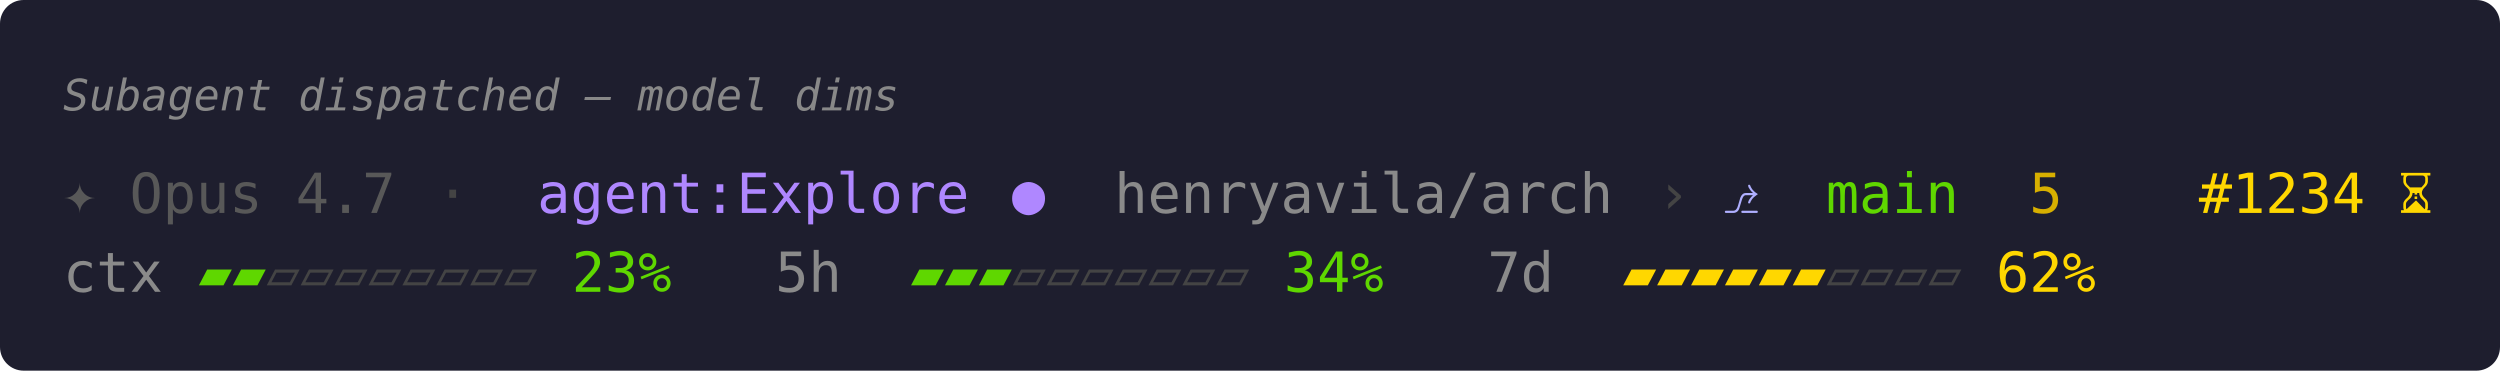
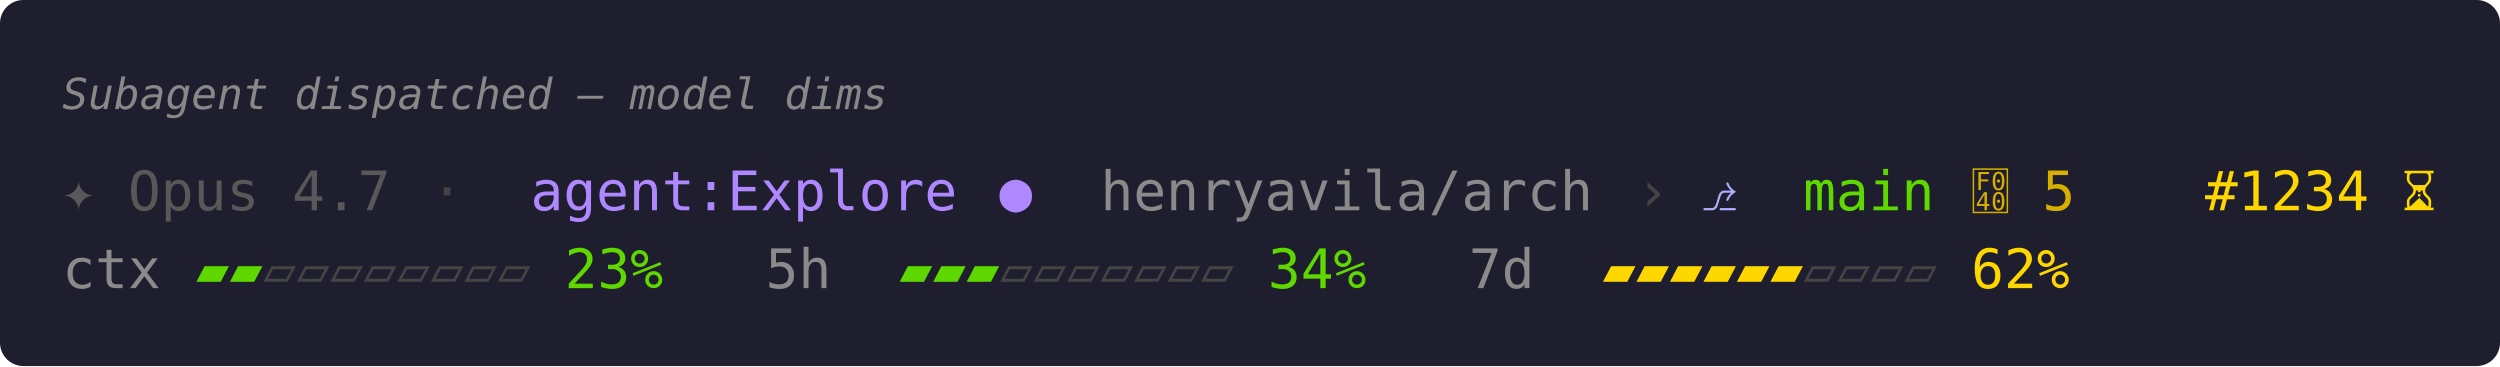
- <svg xmlns="http://www.w3.org/2000/svg" width="634" height="94" font-family="JetBrains Mono, Fira Code, Menlo, Consolas, monospace" font-size="14">
-   <rect width="634" height="94" rx="6" fill="#1e1e2e" />
+ <svg xmlns="http://www.w3.org/2000/svg" width="642" height="94" font-family="JetBrains Mono, Fira Code, Menlo, Consolas, monospace" font-size="14">
+   <rect width="642" height="94" rx="6" fill="#1e1e2e" />
  <text x="16" y="28" fill="#888" font-size="11" font-style="italic">Subagent dispatched — model dims</text>
  <text x="16.0" y="54.0" fill="#585858" xml:space="preserve">✦ Opus 4.7</text>
  <text x="102.0" y="54.0" fill="#e0e0e0" xml:space="preserve"> </text>
  <text x="110.6" y="54.0" fill="#444444" xml:space="preserve">·</text>
  <text x="119.2" y="54.0" fill="#e0e0e0" xml:space="preserve"> </text>
  <text x="127.8" y="54.0" fill="#af87ff" xml:space="preserve"> agent:Explore</text>
  <text x="248.2" y="54.0" fill="#af87ff" xml:space="preserve"> ●</text>
  <text x="265.4" y="54.0" fill="#e0e0e0" xml:space="preserve">  </text>
  <text x="282.6" y="54.0" fill="#8a8a8a" xml:space="preserve">henryavila/arch</text>
  <text x="411.6" y="54.0" fill="#e0e0e0" xml:space="preserve"> </text>
  <text x="420.2" y="54.0" fill="#444444" xml:space="preserve">›</text>
  <text x="428.8" y="54.0" fill="#e0e0e0" xml:space="preserve"> </text>
  <text x="437.4" y="54.0" fill="#afafff" xml:space="preserve">⎇ </text>
  <text x="454.6" y="54.0" fill="#5fd700" xml:space="preserve"> main</text>
  <text x="497.6" y="54.0" fill="#e0e0e0" xml:space="preserve"> </text>
-   <text x="506.2" y="54.0" fill="#d7af00" xml:space="preserve"> 5</text>
-   <text x="523.4" y="54.0" fill="#e0e0e0" xml:space="preserve">   </text>
-   <text x="549.2" y="54.0" fill="#ffd700" xml:space="preserve"> #1234 ⏳</text>
+   <text x="506.2" y="54.0" fill="#d7af00" xml:space="preserve"> 5</text>
+   <text x="532.0" y="54.0" fill="#e0e0e0" xml:space="preserve">   </text>
+   <text x="557.8" y="54.0" fill="#ffd700" xml:space="preserve"> #1234 ⏳</text>
  <text x="16.0" y="74.0" fill="#8a8a8a" xml:space="preserve">ctx</text>
  <text x="41.8" y="74.0" fill="#e0e0e0" xml:space="preserve"> </text>
  <text x="50.4" y="74.0" fill="#5fd700" xml:space="preserve">▰</text>
  <text x="59.0" y="74.0" fill="#5fd700" xml:space="preserve">▰</text>
  <text x="67.6" y="74.0" fill="#444444" xml:space="preserve">▱</text>
  <text x="76.2" y="74.0" fill="#444444" xml:space="preserve">▱</text>
  <text x="84.8" y="74.0" fill="#444444" xml:space="preserve">▱</text>
  <text x="93.4" y="74.0" fill="#444444" xml:space="preserve">▱</text>
  <text x="102.0" y="74.0" fill="#444444" xml:space="preserve">▱</text>
  <text x="110.6" y="74.0" fill="#444444" xml:space="preserve">▱</text>
  <text x="119.2" y="74.0" fill="#444444" xml:space="preserve">▱</text>
  <text x="127.8" y="74.0" fill="#444444" xml:space="preserve">▱</text>
  <text x="136.4" y="74.0" fill="#e0e0e0" xml:space="preserve"> </text>
  <text x="145.0" y="74.0" fill="#5fd700" xml:space="preserve">23%</text>
  <text x="170.8" y="74.0" fill="#e0e0e0" xml:space="preserve">   </text>
  <text x="196.6" y="74.0" fill="#8a8a8a" xml:space="preserve">5h</text>
  <text x="213.8" y="74.0" fill="#e0e0e0" xml:space="preserve">  </text>
  <text x="231.0" y="74.0" fill="#5fd700" xml:space="preserve">▰</text>
  <text x="239.6" y="74.0" fill="#5fd700" xml:space="preserve">▰</text>
  <text x="248.2" y="74.0" fill="#5fd700" xml:space="preserve">▰</text>
  <text x="256.8" y="74.0" fill="#444444" xml:space="preserve">▱</text>
  <text x="265.4" y="74.0" fill="#444444" xml:space="preserve">▱</text>
  <text x="274.0" y="74.0" fill="#444444" xml:space="preserve">▱</text>
  <text x="282.6" y="74.0" fill="#444444" xml:space="preserve">▱</text>
  <text x="291.2" y="74.0" fill="#444444" xml:space="preserve">▱</text>
  <text x="299.8" y="74.0" fill="#444444" xml:space="preserve">▱</text>
  <text x="308.4" y="74.0" fill="#444444" xml:space="preserve">▱</text>
  <text x="317.0" y="74.0" fill="#e0e0e0" xml:space="preserve"> </text>
  <text x="325.6" y="74.0" fill="#5fd700" xml:space="preserve">34%</text>
  <text x="351.4" y="74.0" fill="#e0e0e0" xml:space="preserve">   </text>
  <text x="377.2" y="74.0" fill="#8a8a8a" xml:space="preserve">7d</text>
  <text x="394.4" y="74.0" fill="#e0e0e0" xml:space="preserve">  </text>
  <text x="411.6" y="74.0" fill="#ffd700" xml:space="preserve">▰</text>
  <text x="420.2" y="74.0" fill="#ffd700" xml:space="preserve">▰</text>
  <text x="428.8" y="74.0" fill="#ffd700" xml:space="preserve">▰</text>
  <text x="437.4" y="74.0" fill="#ffd700" xml:space="preserve">▰</text>
  <text x="446.0" y="74.0" fill="#ffd700" xml:space="preserve">▰</text>
  <text x="454.6" y="74.0" fill="#ffd700" xml:space="preserve">▰</text>
  <text x="463.2" y="74.0" fill="#444444" xml:space="preserve">▱</text>
  <text x="471.8" y="74.0" fill="#444444" xml:space="preserve">▱</text>
  <text x="480.4" y="74.0" fill="#444444" xml:space="preserve">▱</text>
  <text x="489.0" y="74.0" fill="#444444" xml:space="preserve">▱</text>
  <text x="497.6" y="74.0" fill="#e0e0e0" xml:space="preserve"> </text>
  <text x="506.2" y="74.0" fill="#ffd700" xml:space="preserve">62%</text>
</svg>
